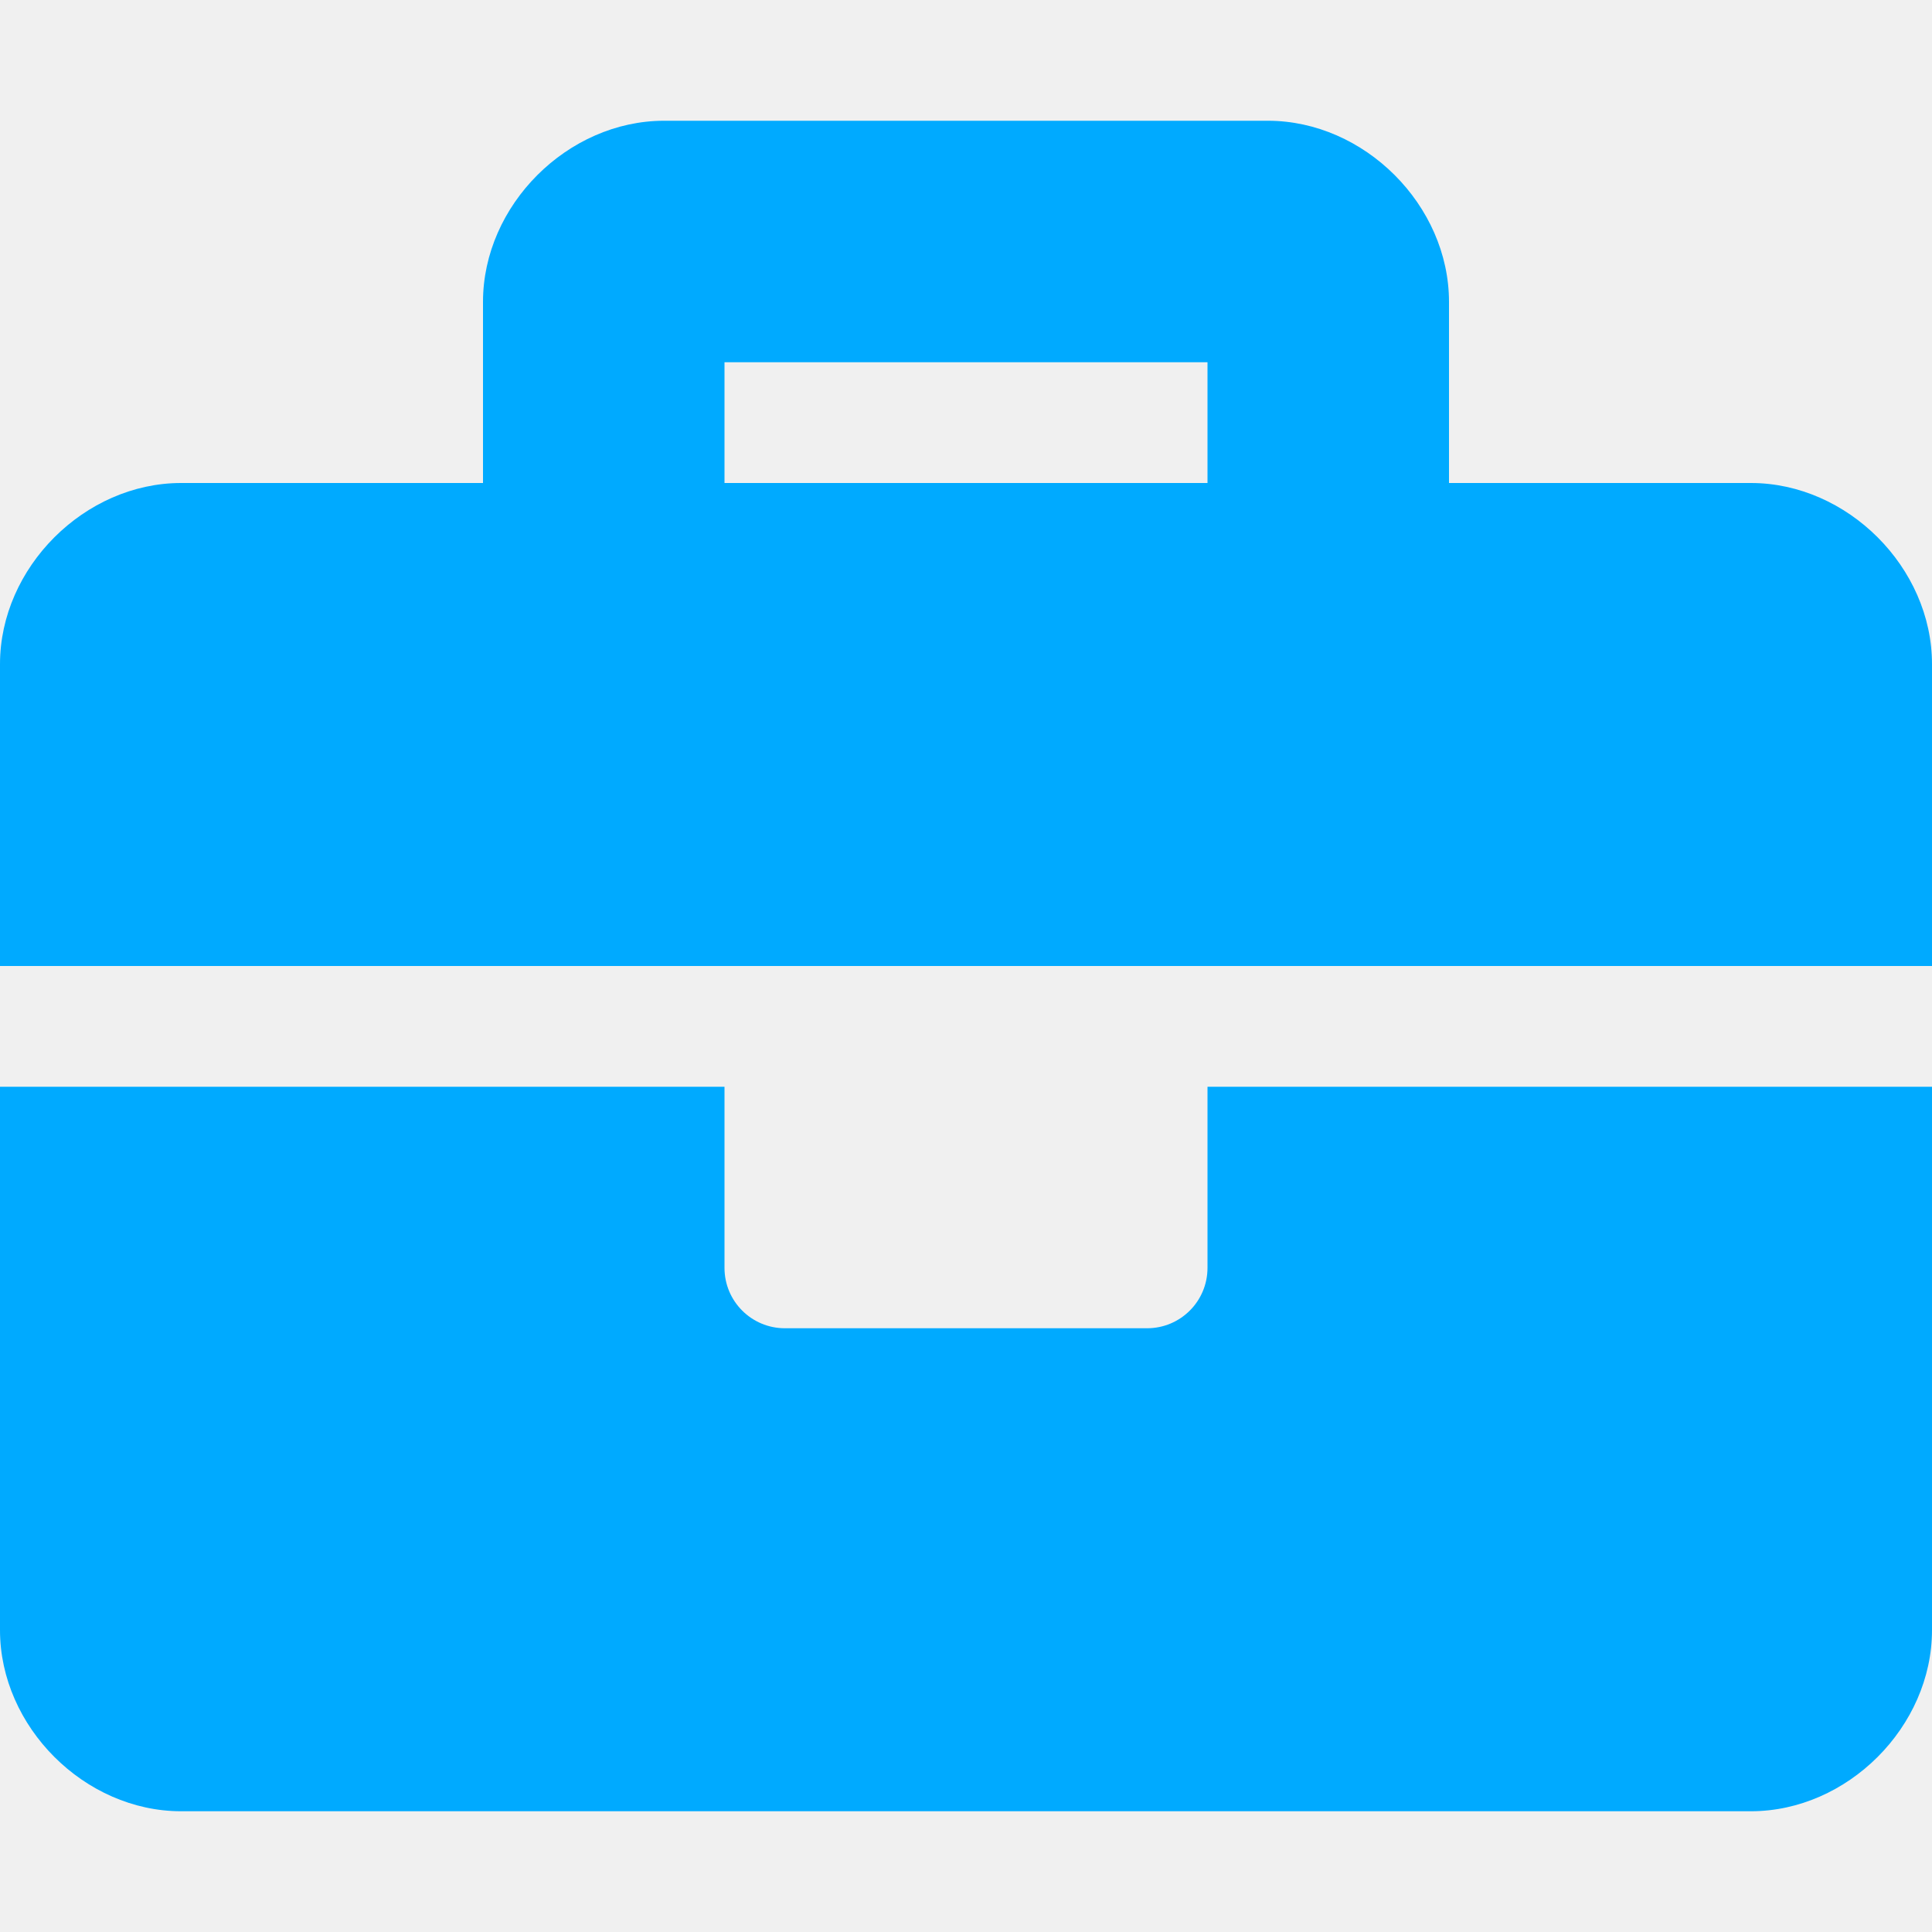
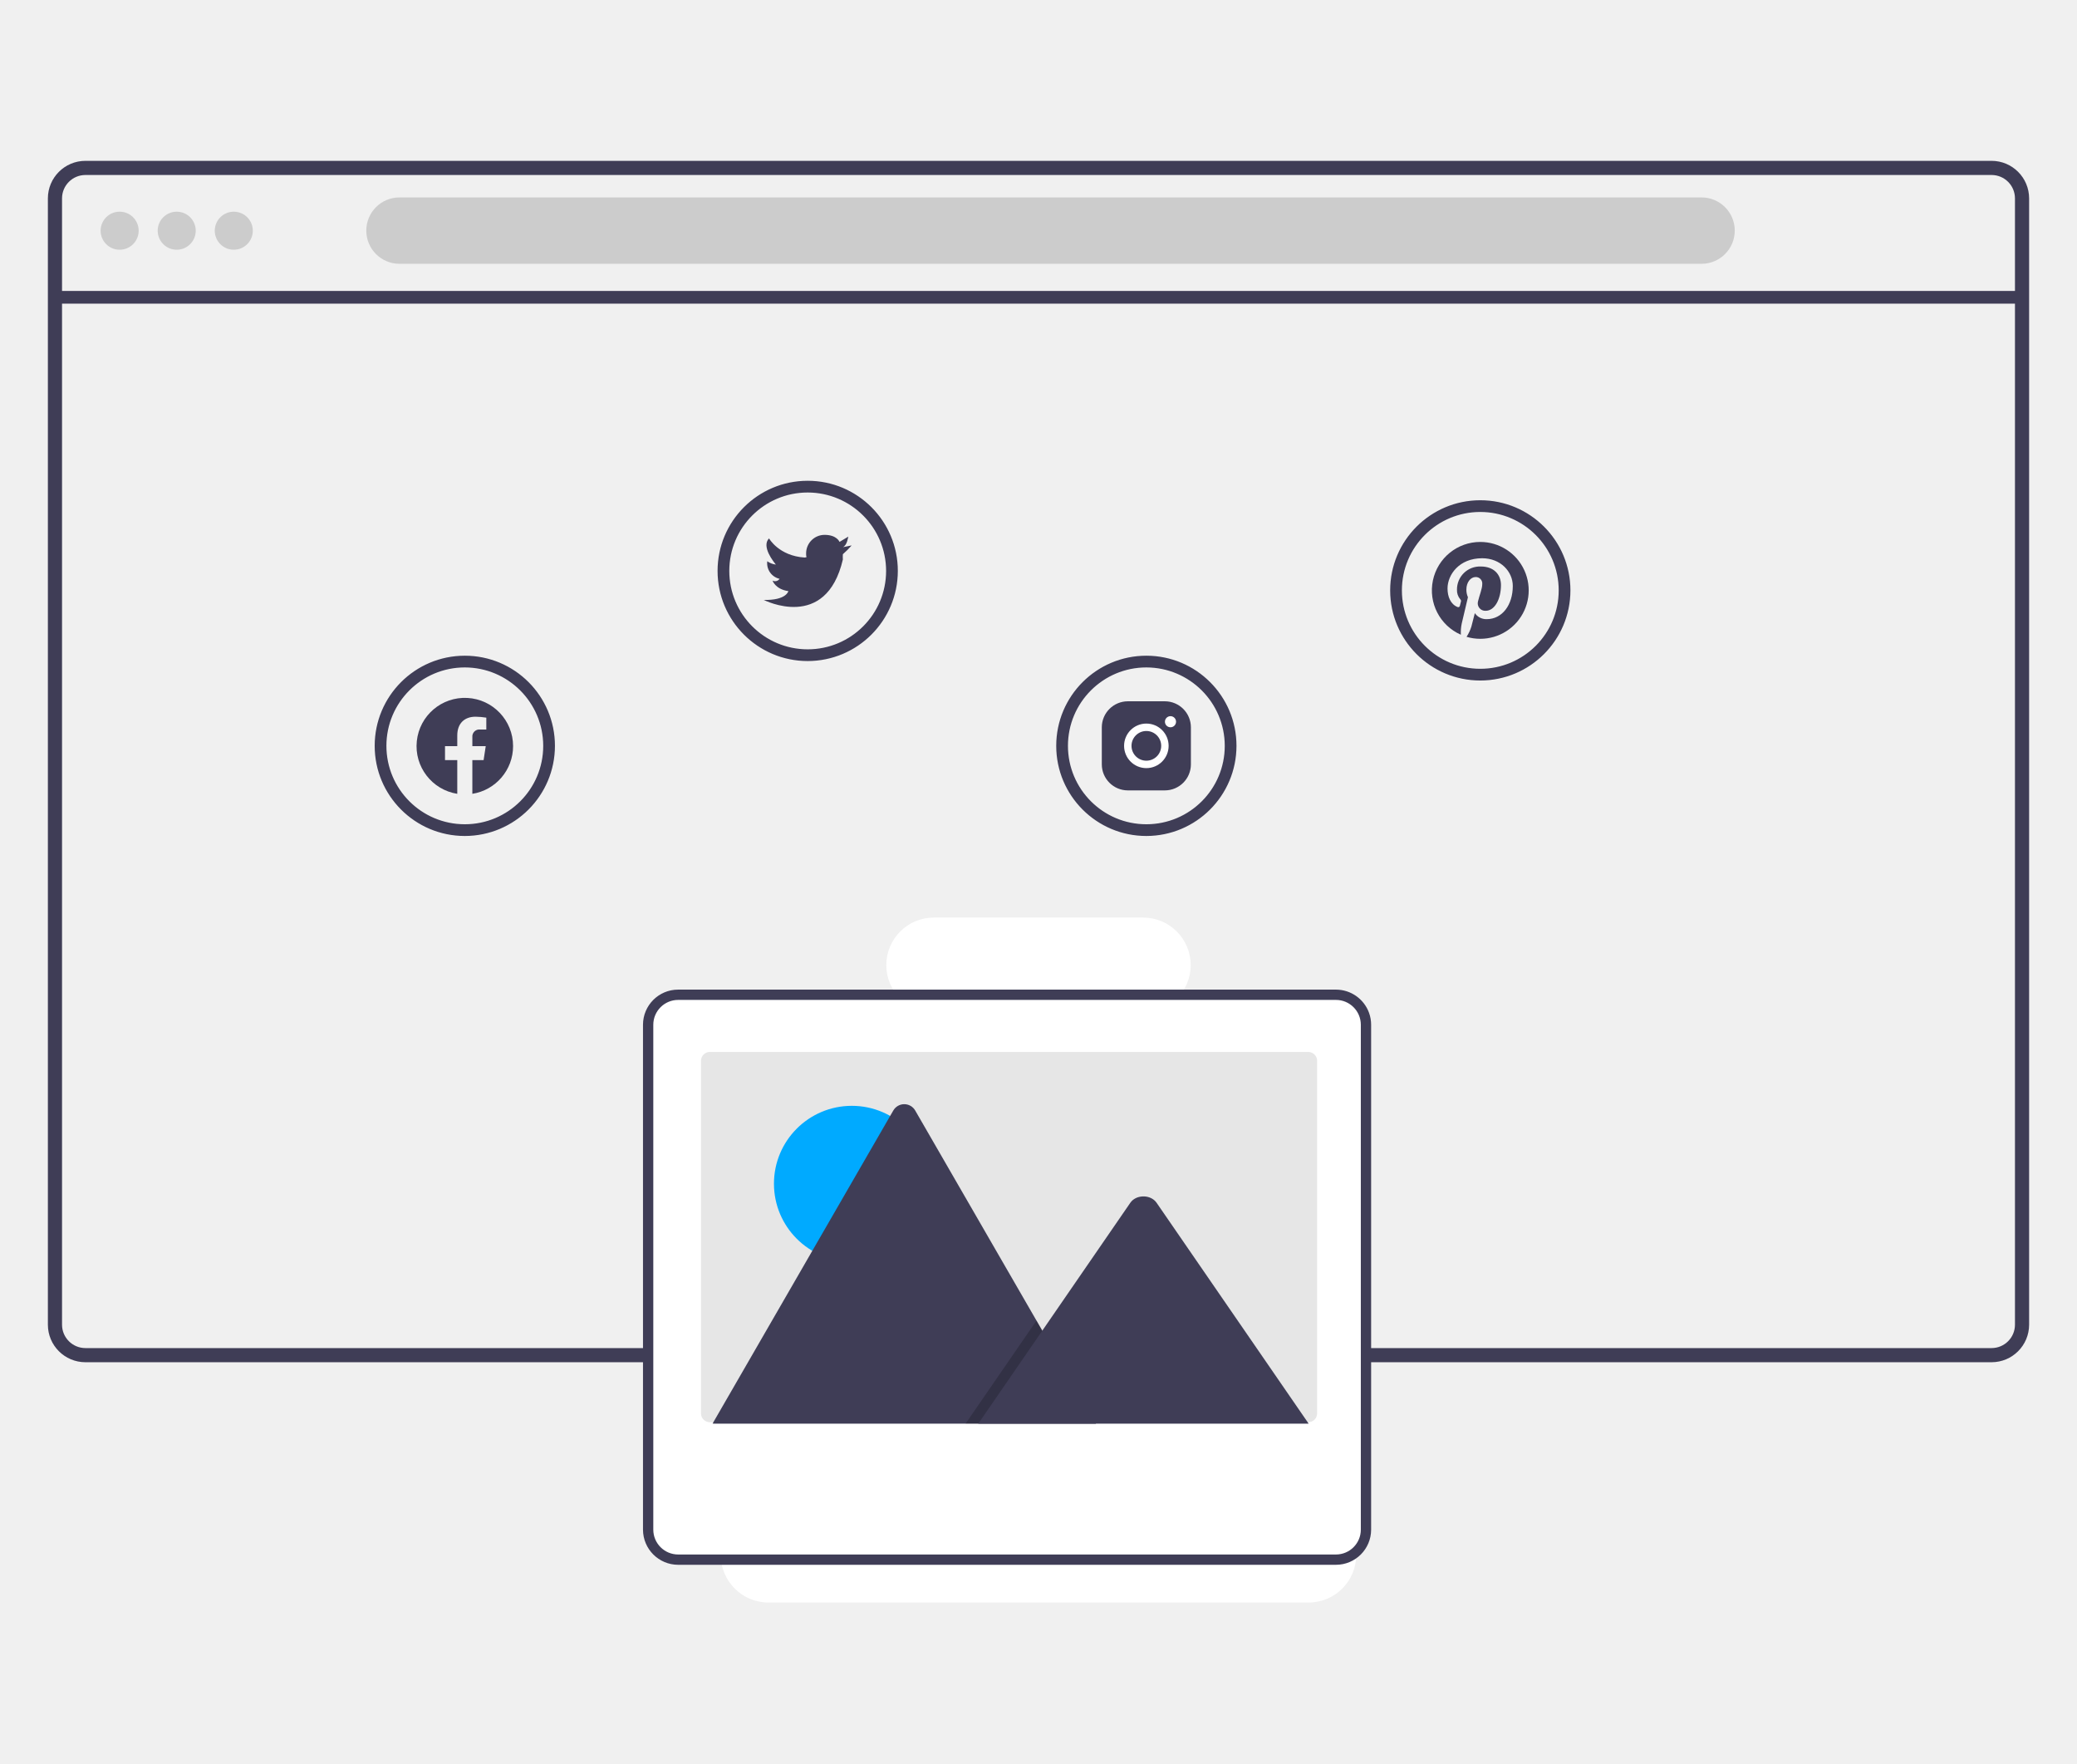
- <svg xmlns="http://www.w3.org/2000/svg" aria-hidden="true" focusable="false" data-prefix="fas" data-icon="briefcase" class="svg-inline--fa fa-briefcase fa-w-16" role="img" viewBox="0 0 512 512" version="1.1" id="svg936">
-   <defs id="defs940" />
-   <path fill="currentColor" d="M320 336c0 8.84-7.16 16-16 16h-96c-8.84 0-16-7.16-16-16v-48H0v144c0 25.6 22.4 48 48 48h416c25.6 0 48-22.4 48-48V288H320v48zm144-208h-80V80c0-25.6-22.4-48-48-48H176c-25.6 0-48 22.4-48 48v48H48c-25.6 0-48 22.4-48 48v80h512v-80c0-25.6-22.4-48-48-48zm-144 0H192V96h128v32z" id="path934" style="fill:#00aaff;fill-opacity:1" />
+ <svg xmlns="http://www.w3.org/2000/svg" data-name="Layer 1" width="655.272" height="556.25" viewBox="0 0 655.272 556.25" version="1.1" id="svg1877">
+   <defs id="defs1881" />
+   <g id="g2210" transform="matrix(1.184646,0,0,1.184646,20.22028,21.35302)">
+     <g id="g1517" transform="matrix(0.6921001,0,0,0.6921001,85.8816,84.0657)">
+       <g id="g2645" transform="matrix(1.013278,0,0,1.013278,-3.330862,38.71187)">
+         <path d="m 691.25,146.5 h -501 a 9.014,9.014 0 0 0 -9,9 v 296 a 9.014,9.014 0 0 0 9,9 h 501 a 9.014,9.014 0 0 0 9,-9 v -296 a 9.014,9.014 0 0 0 -9,-9 z m 7,305 a 7.008,7.008 0 0 1 -7,7 h -501 a 7.008,7.008 0 0 1 -7,-7 v -296 a 7.008,7.008 0 0 1 7,-7 h 501 a 7.008,7.008 0 0 1 7,7 z" transform="matrix(1.444878,0,0,1.444878,-385.9728,-333.1398)" fill="#3f3d56" id="path1829" style="stroke:#3f3d56;stroke-width:1.72;stroke-miterlimit:4;stroke-dasharray:none;stroke-opacity:1" />
+         <rect x="1" y="34" width="517" height="2" fill="#3f3d56" id="rect1831" style="stroke:#3f3d56;stroke-width:1.338;stroke-miterlimit:4;stroke-dasharray:none;stroke-opacity:1" transform="matrix(1.444878,0,0,1.444878,-124.0884,-121.4647)" />
+         <circle cx="18" cy="17.5" r="5" fill="#cccccc" id="circle1833" transform="matrix(1.444878,0,0,1.444878,-124.0884,-121.4647)" />
+         <circle cx="33" cy="17.5" r="5" fill="#cccccc" id="circle1835" transform="matrix(1.444878,0,0,1.444878,-124.0884,-121.4647)" />
+         <circle cx="48" cy="17.5" r="5" fill="#cccccc" id="circle1837" transform="matrix(1.444878,0,0,1.444878,-124.0884,-121.4647)" />
+         <path d="m 511.75,431 h -142 a 12.5,12.5 0 0 1 0,-25 h 142 a 12.5,12.5 0 0 1 0,25 z" transform="matrix(1.444878,0,0,1.444878,-385.9728,-333.1398)" fill="#ffffff" id="path1841" />
+         <path d="m 511.75,477.5 h -142 a 12.5,12.5 0 0 1 0,-25 h 142 a 12.5,12.5 0 0 1 0,25 z" transform="matrix(1.444878,0,0,1.444878,-385.9728,-333.1398)" fill="#ffffff" id="path1843" />
+         <path d="m 511.75,524.5 h -142 a 12.5,12.5 0 1 1 0,-25 h 142 a 12.5,12.5 0 0 1 0,25 z" transform="matrix(1.444878,0,0,1.444878,-385.9728,-333.1398)" fill="#ffffff" id="path1845" />
+         <path d="m 468.25,369.5 h -55 a 12.5,12.5 0 0 1 0,-25 h 55 a 12.5,12.5 0 0 1 0,25 z" transform="matrix(1.444878,0,0,1.444878,-385.9728,-333.1398)" fill="#ffffff" id="path1847" />
+         <rect x="82.826" y="8.755" width="359.667" height="17.443" rx="8.722" fill="#cccccc" id="rect1849" style="stroke-width:0.831" transform="matrix(1.444878,0,0,1.444878,-124.0884,-121.4647)" />
+         <path d="m 425.515,251.53 a 18.33,18.33 0 1 0 -21.195,18.109 v -12.808 h -4.655 v -5.3 h 4.655 v -4.039 c 0,-4.593 2.737,-7.133 6.924,-7.133 a 28.168,28.168 0 0 1 4.104,0.358 v 4.511 h -2.313 a 2.65,2.65 0 0 0 -2.988,2.864 v 3.439 h 5.083 l -0.812,5.3 h -4.272 v 12.809 a 18.335,18.335 0 0 0 15.467,-18.11 z" transform="translate(-374.1849,-152)" fill="#3f3d56" fill-rule="evenodd" id="path1421" />
+         <path d="m 550.749,175.986 3.338,-0.668 a 31.302,31.302 0 0 1 -3.338,3.338 v 0 a 13.436,13.436 0 0 0 0,2.003 c -6.409,27.506 -30.043,15.355 -30.043,15.355 8.612,0.2 9.347,-3.338 9.347,-3.338 -5.007,-0.734 -6.009,-4.006 -6.009,-4.006 a 2.063,2.063 0 0 0 2.671,-0.668 6.064,6.064 0 0 1 -4.673,-6.676 6.944,6.944 0 0 0 3.271,1.268 c -0.601,-0.734 -5.675,-6.81 -2.604,-9.948 0,0 3.739,6.676 13.553,7.277 l 0.668,-0.134 a 5.241,5.241 0 0 1 -0.134,-1.469 7.01,7.01 0 0 1 7.01,-7.01 v 0 c 4.673,0 5.675,2.671 5.675,2.671 l 3.338,-2.003 c -0.067,2e-5 -0.401,3.338 -2.07,4.006 z" transform="translate(-374.1849,-152)" fill="#3f3d56" id="path1423" />
+         <path d="m 673.048,234.505 h -14.097 a 9.897,9.897 0 0 0 -9.868,9.868 v 14.097 a 9.897,9.897 0 0 0 9.868,9.868 h 14.097 a 9.897,9.897 0 0 0 9.868,-9.868 v -14.097 a 9.897,9.897 0 0 0 -9.868,-9.868 z" transform="translate(-374.1849,-152)" fill="#3f3d56" id="path1425" />
+         <path d="m 675.163,244.374 a 2.11,2.11 0 1 1 0.009,0 z" transform="translate(-374.1849,-152)" fill="#ffffff" id="path1427" />
+         <path d="m 666,245.783 a 5.639,5.639 0 1 1 -5.639,5.639 5.639,5.639 0 0 1 5.639,-5.639 v 0 m 0,-2.819 a 8.458,8.458 0 1 0 8.458,8.458 v 0 a 8.458,8.458 0 0 0 -8.458,-8.458 z" transform="translate(-374.1849,-152)" fill="#ffffff" id="path1429" />
+         <path d="m 792.817,173.998 a 18.389,18.389 0 0 0 -7.38,35.232 16.284,16.284 0 0 1 0.32,-4.219 c 0.353,-1.494 2.364,-10.023 2.364,-10.023 a 7.02,7.02 0 0 1 -0.591,-2.906 c 0,-2.725 1.576,-4.761 3.546,-4.761 a 2.46,2.46 0 0 1 2.479,2.758 c 0,1.683 -1.075,4.195 -1.625,6.526 a 2.843,2.843 0 0 0 2.906,3.538 c 3.481,0 5.828,-4.474 5.828,-9.777 0,-4.03 -2.717,-7.043 -7.651,-7.043 a 8.713,8.713 0 0 0 -9.054,8.808 5.3,5.3 0 0 0 1.215,3.604 0.899,0.899 0 0 1 0.263,1.026 c -0.09,0.337 -0.287,1.149 -0.378,1.478 a 0.632,0.632 0 0 1 -0.919,0.46 c -2.569,-1.051 -3.768,-3.858 -3.768,-7.027 0,-5.221 4.408,-11.484 13.142,-11.484 7.018,0 11.64,5.081 11.64,10.532 0,7.215 -4.014,12.6 -9.924,12.6 a 5.276,5.276 0 0 1 -4.49,-2.29 c 0,0 -1.067,4.236 -1.297,5.057 a 15.283,15.283 0 0 1 -1.847,3.94 18.391,18.391 0 1 0 5.221,-36.028 z" transform="translate(-374.1849,-152)" fill="#3f3d56" id="path1431" />
+         <path d="m 749.403,353.236 a 12.132,12.132 0 0 0 -11.392,-8.01 H 488.196 a 12.099,12.099 0 0 0 -12.104,12.095 v 191.714 a 12.121,12.121 0 0 0 12.104,12.104 h 249.815 a 12.121,12.121 0 0 0 12.104,-12.104 V 357.33 a 12.012,12.012 0 0 0 -0.712,-4.094 z" transform="translate(-374.1849,-152)" fill="#ffffff" id="path1433" />
+         <path d="m 749.403,353.236 a 12.132,12.132 0 0 0 -11.392,-8.01 H 488.196 a 12.099,12.099 0 0 0 -12.104,12.095 v 191.714 a 12.121,12.121 0 0 0 12.104,12.104 h 249.815 a 12.121,12.121 0 0 0 12.104,-12.104 V 357.33 a 12.012,12.012 0 0 0 -0.712,-4.094 z m -0.712,195.799 a 10.693,10.693 0 0 1 -10.68,10.68 H 488.196 A 10.693,10.693 0 0 1 477.516,549.035 V 357.33 a 10.693,10.693 0 0 1 10.68,-10.68 H 738.011 A 10.693,10.693 0 0 1 748.691,357.33 Z" transform="translate(-374.1849,-152)" fill="#cccccc" id="path1435" style="stroke:#3f3d56;stroke-width:2.486;stroke-miterlimit:4;stroke-dasharray:none;stroke-opacity:1" />
+         <path d="M 730.848,371.022 V 504.883 a 3.369,3.369 0 0 1 -3.368,3.37 h -227.241 a 2.838,2.838 0 0 1 -0.483,-0.037 3.367,3.367 0 0 1 -2.887,-3.333 V 371.022 a 3.369,3.369 0 0 1 3.368,-3.37 H 727.478 a 3.369,3.369 0 0 1 3.37,3.368 z" transform="translate(-374.1849,-152)" fill="#e6e6e6" id="path1437" />
+         <circle cx="179.966" cy="265.676" r="29.567" fill="#00aaff" id="circle1439" />
+         <path d="M 646.868,508.79 H 501.823 a 2.953,2.953 0 0 1 -0.542,-0.043 L 569.881,389.922 a 4.803,4.803 0 0 1 8.361,0 l 46.039,79.741 2.206,3.816 z" transform="translate(-374.1849,-152)" fill="#3f3d56" id="path1441" />
+         <polygon points="249.222,318.935 250.097,317.663 252.302,321.478 272.684,356.79 223.162,356.79 247.472,321.478 " opacity="0.2" style="isolation:isolate" id="polygon1443" />
+         <path d="M 727.629,508.79 H 602.176 l 24.31,-35.311 1.749,-2.544 31.678,-46.018 c 2.077,-3.016 7.073,-3.204 9.515,-0.569 a 5.717,5.717 0 0 1 0.456,0.569 z" transform="translate(-374.1849,-152)" fill="#3f3d56" id="path1445" />
+         <path d="m 407.185,284.422 a 33,33 0 1 1 33,-33 33.037,33.037 0 0 1 -33,33 z m 0,-64 a 31,31 0 1 0 31,31 31.035,31.035 0 0 0 -31,-31 z" transform="translate(-374.1849,-152)" fill="#3f3d56" id="path1471" style="stroke:#3f3d56;stroke-opacity:1;stroke-width:2.453;stroke-miterlimit:4;stroke-dasharray:none" />
+         <path d="m 537.396,218 a 33,33 0 1 1 33,-33 33.037,33.037 0 0 1 -33,33 z m 0,-64 a 31,31 0 1 0 31,31 31.035,31.035 0 0 0 -31,-31 z" transform="translate(-374.1849,-152)" fill="#3f3d56" id="path1473" style="stroke:#3f3d56;stroke-opacity:1;stroke-width:2.453;stroke-miterlimit:4;stroke-dasharray:none" />
+         <path d="m 666,284.422 a 33,33 0 1 1 33,-33 33.037,33.037 0 0 1 -33,33 z m 0,-64 a 31,31 0 1 0 31,31 31.035,31.035 0 0 0 -31,-31 z" transform="translate(-374.1849,-152)" fill="#3f3d56" id="path1475" style="stroke:#3f3d56;stroke-opacity:1;stroke-width:2.453;stroke-miterlimit:4;stroke-dasharray:none" />
+         <path d="m 792.815,225.391 a 33,33 0 1 1 33,-33 33.037,33.037 0 0 1 -33,33 z m 0,-64 a 31,31 0 1 0 31,31 31.035,31.035 0 0 0 -31,-31 z" transform="translate(-374.1849,-152)" fill="#3f3d56" id="path1477" style="stroke:#3f3d56;stroke-opacity:1;stroke-width:2.453;stroke-miterlimit:4;stroke-dasharray:none" />
+       </g>
+     </g>
+   </g>
</svg>
